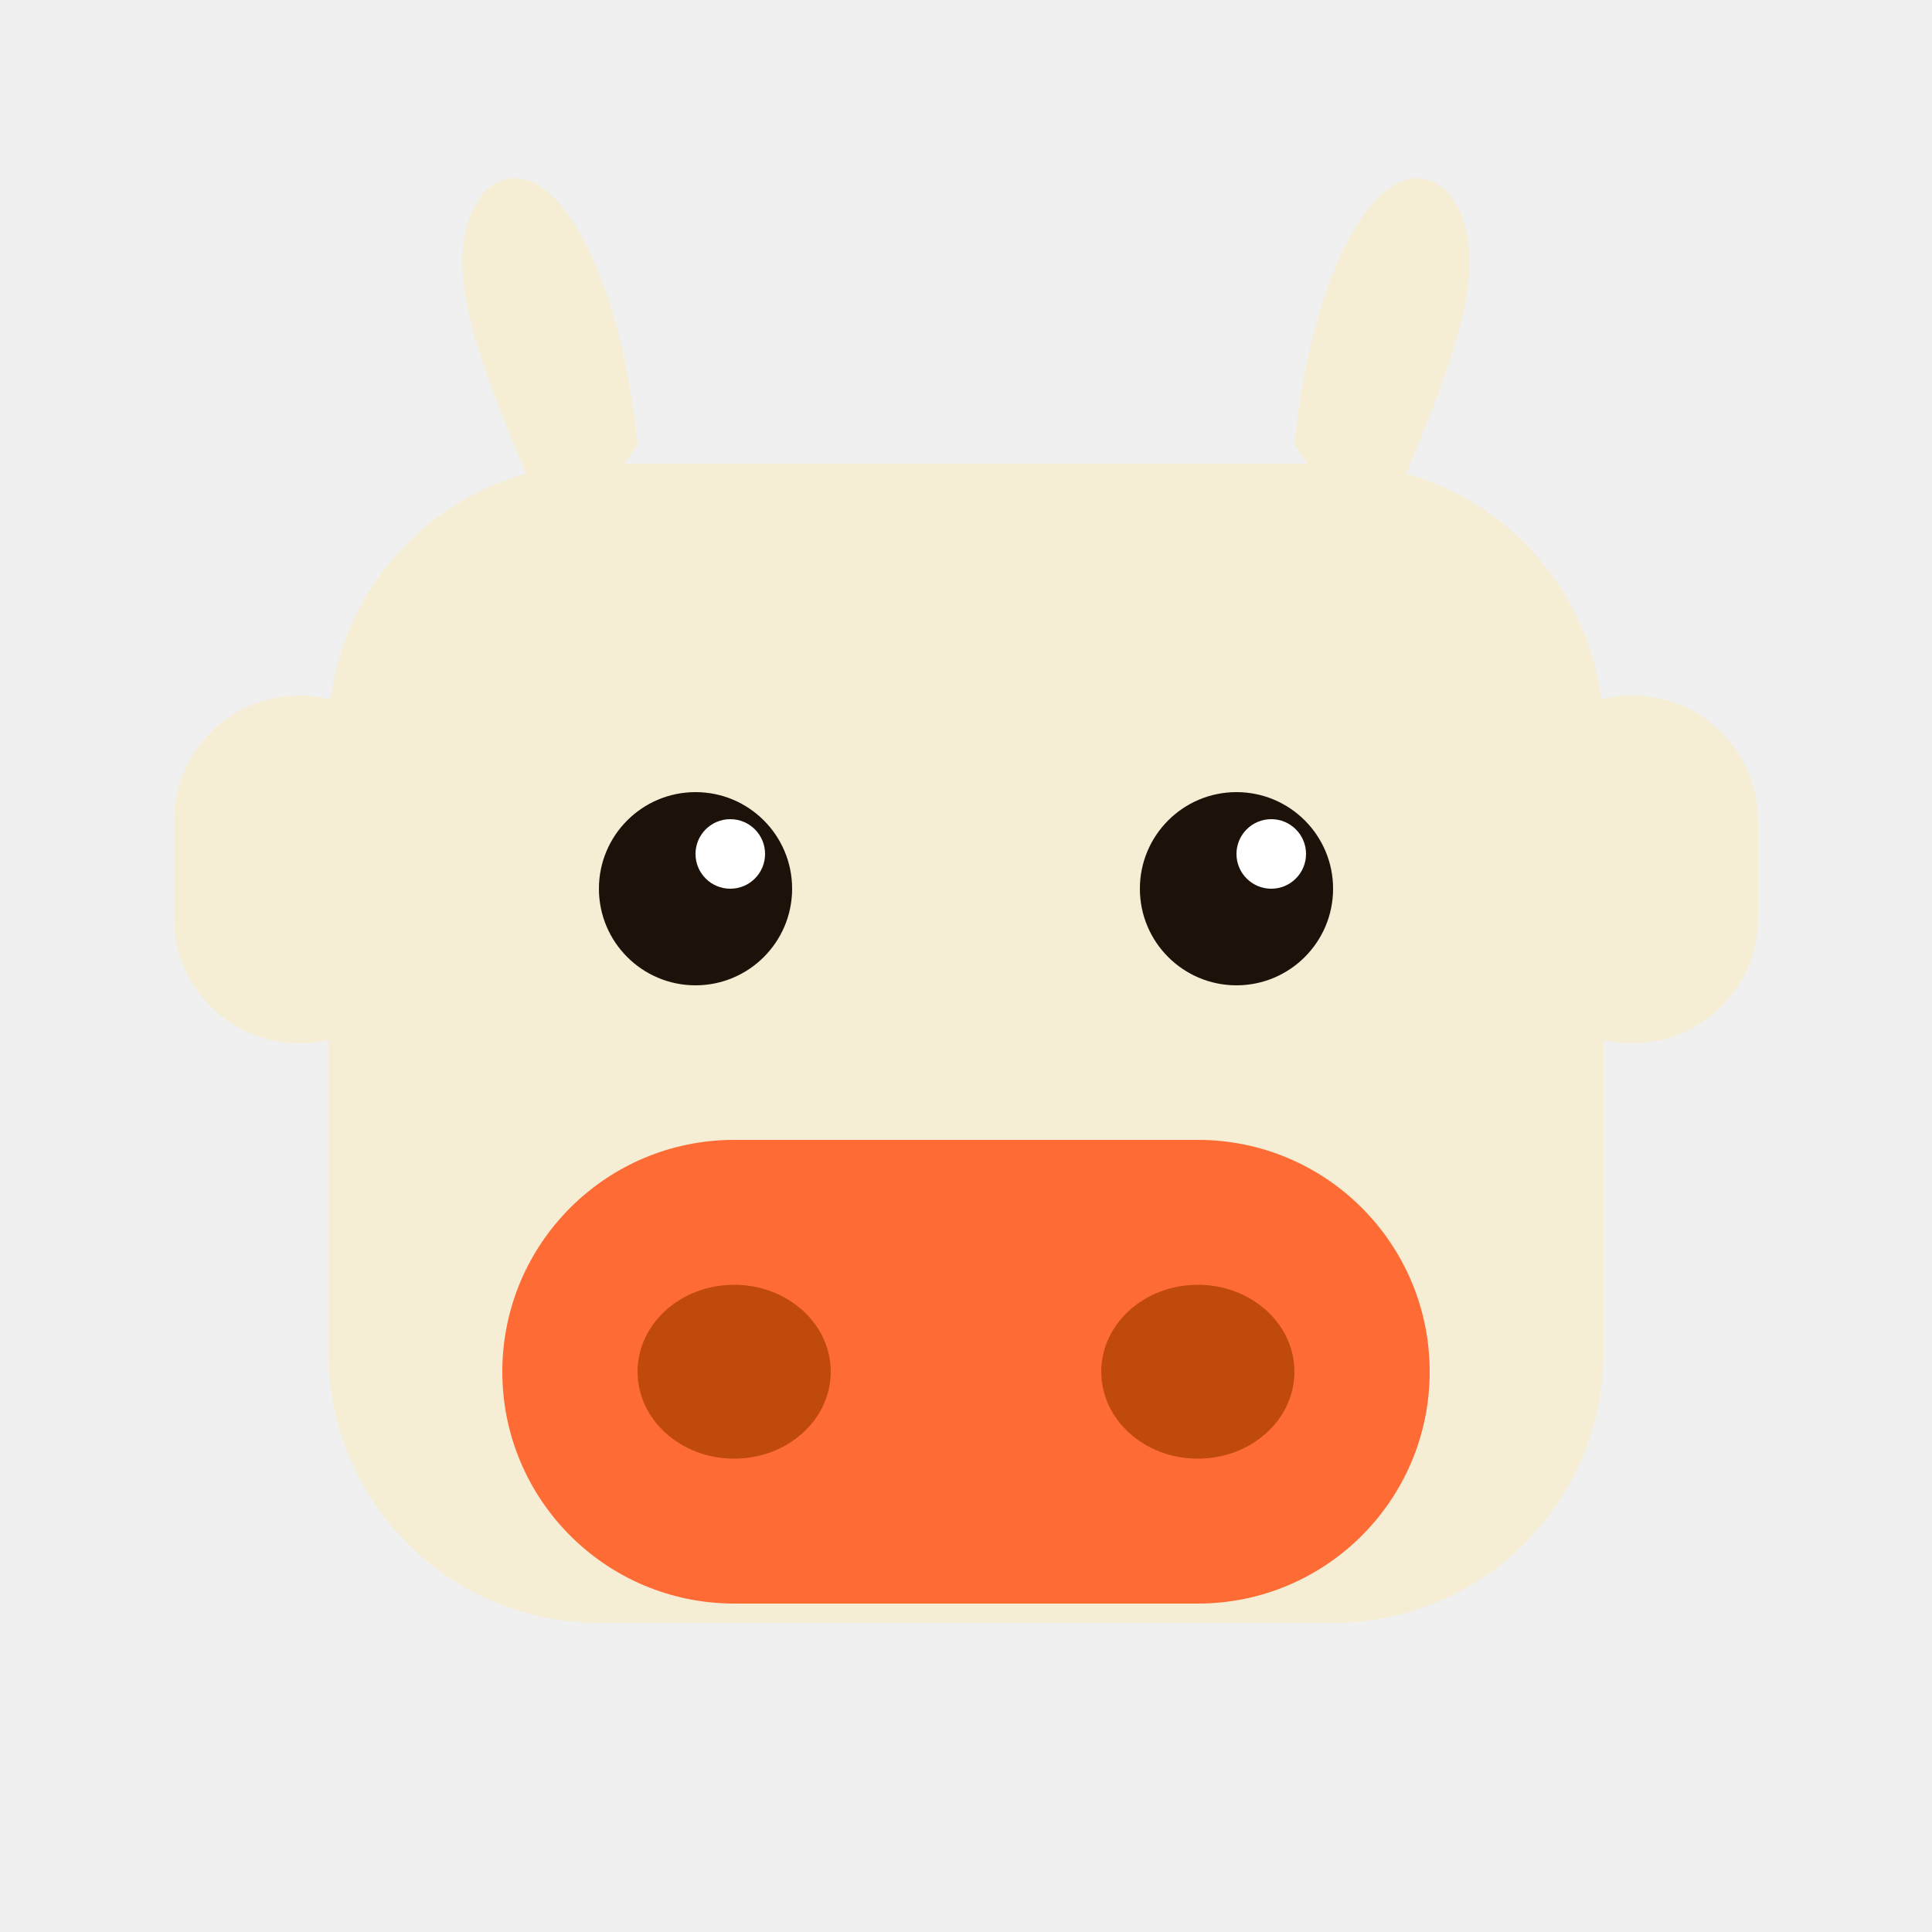
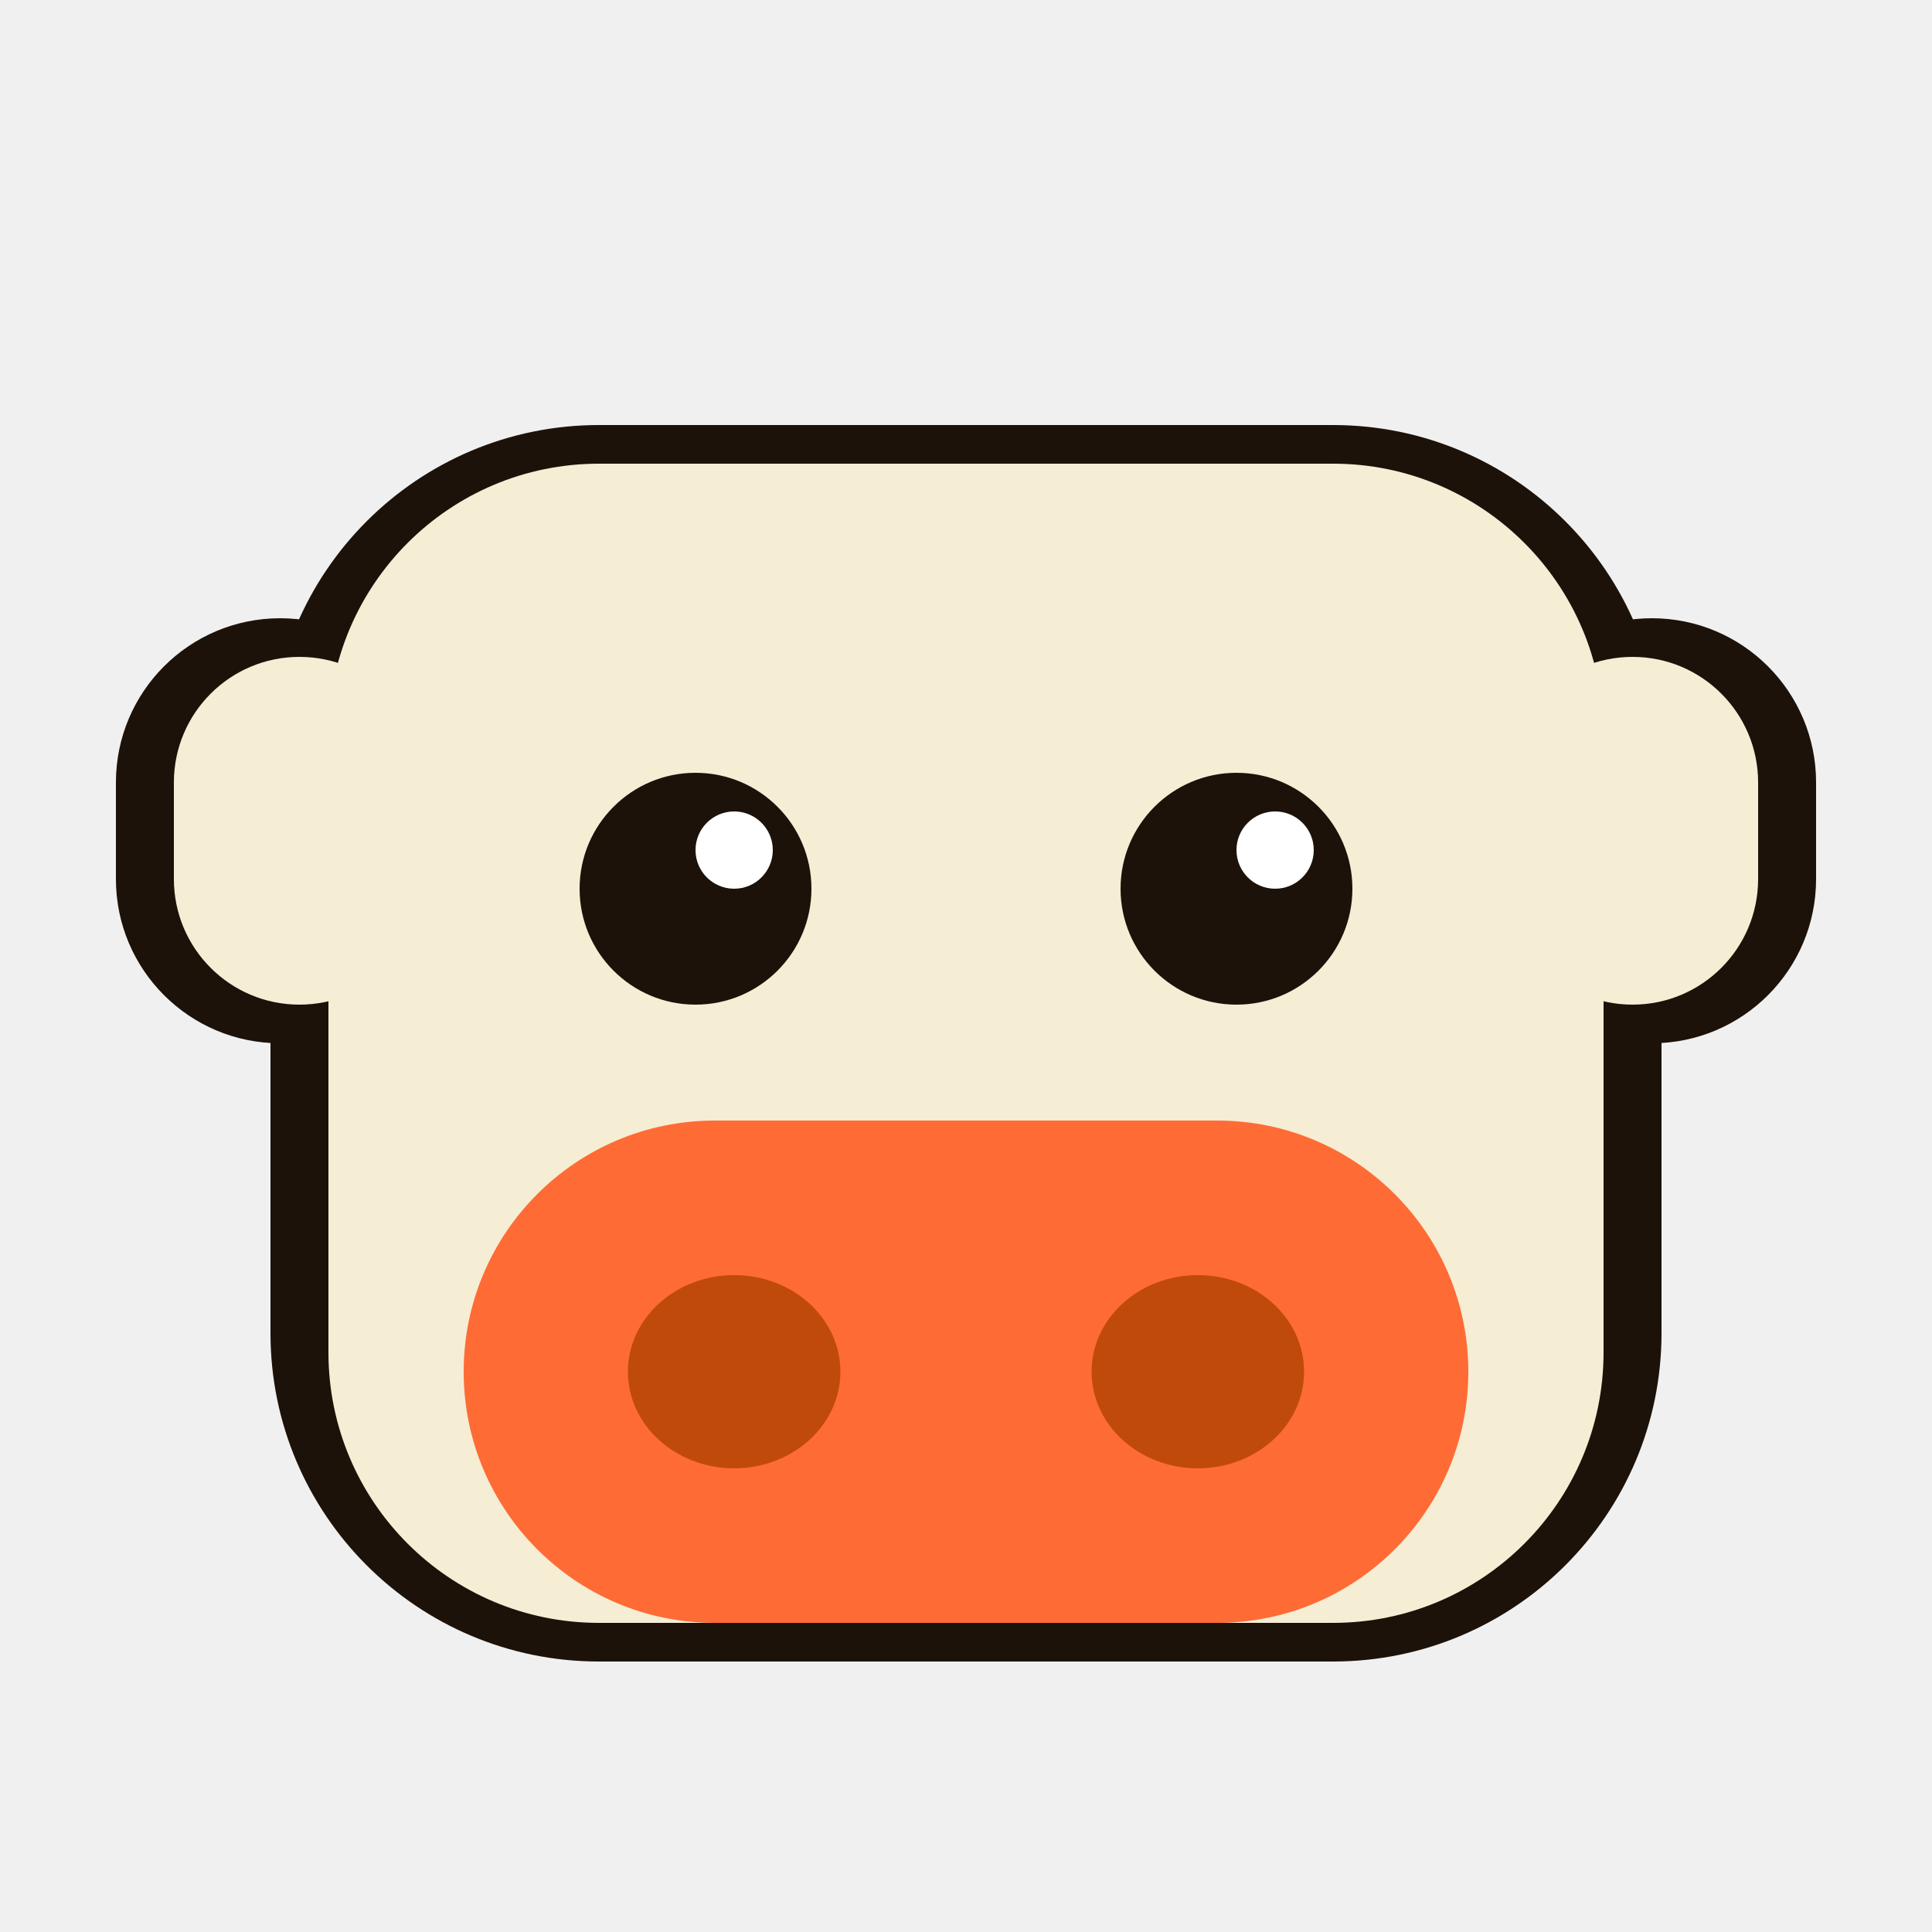
<svg xmlns="http://www.w3.org/2000/svg" viewBox="0 0 100 100" fill="none">
-   <path d="M29 29 C26 21 22 14 25 10 C28 7 32 13 33 23Z" fill="#F5EDD4" />
-   <path d="M71 29 C74 21 78 14 75 10 C72 7 68 13 67 23Z" fill="#F5EDD4" />
-   <rect x="9" y="36" width="13" height="18" rx="6.5" fill="#F5EDD4" />
-   <rect x="78" y="36" width="13" height="18" rx="6.5" fill="#F5EDD4" />
+   <rect x="14" y="22" width="72" height="64" rx="17" fill="#1C1209" />
+   <rect x="6" y="32" width="17" height="22" rx="8.5" fill="#1C1209" />
+   <rect x="77" y="32" width="17" height="22" rx="8.5" fill="#1C1209" />
+   <rect x="9" y="34" width="13" height="18" rx="6.5" fill="#F5EDD4" />
+   <rect x="78" y="34" width="13" height="18" rx="6.5" fill="#F5EDD4" />
  <rect x="17" y="24" width="66" height="60" rx="14" fill="#F5EDD4" />
-   <circle cx="36" cy="46" r="5" fill="#1C1209" />
-   <circle cx="64" cy="46" r="5" fill="#1C1209" />
-   <circle cx="37.8" cy="44.2" r="1.8" fill="white" />
-   <circle cx="65.8" cy="44.2" r="1.8" fill="white" />
-   <rect x="26" y="59" width="48" height="24" rx="12" fill="#FF6B35" />
-   <ellipse cx="38" cy="71" rx="5" ry="4.5" fill="#C04A0C" />
-   <ellipse cx="62" cy="71" rx="5" ry="4.5" fill="#C04A0C" />
+   <circle cx="36" cy="46" r="6" fill="#1C1209" />
+   <circle cx="64" cy="46" r="6" fill="#1C1209" />
+   <circle cx="38" cy="44" r="2" fill="white" />
+   <circle cx="66" cy="44" r="2" fill="white" />
+   <rect x="24" y="58" width="52" height="26" rx="13" fill="#FF6B35" />
+   <ellipse cx="38" cy="71" rx="5.5" ry="5" fill="#C04A0C" />
+   <ellipse cx="62" cy="71" rx="5.5" ry="5" fill="#C04A0C" />
</svg>
